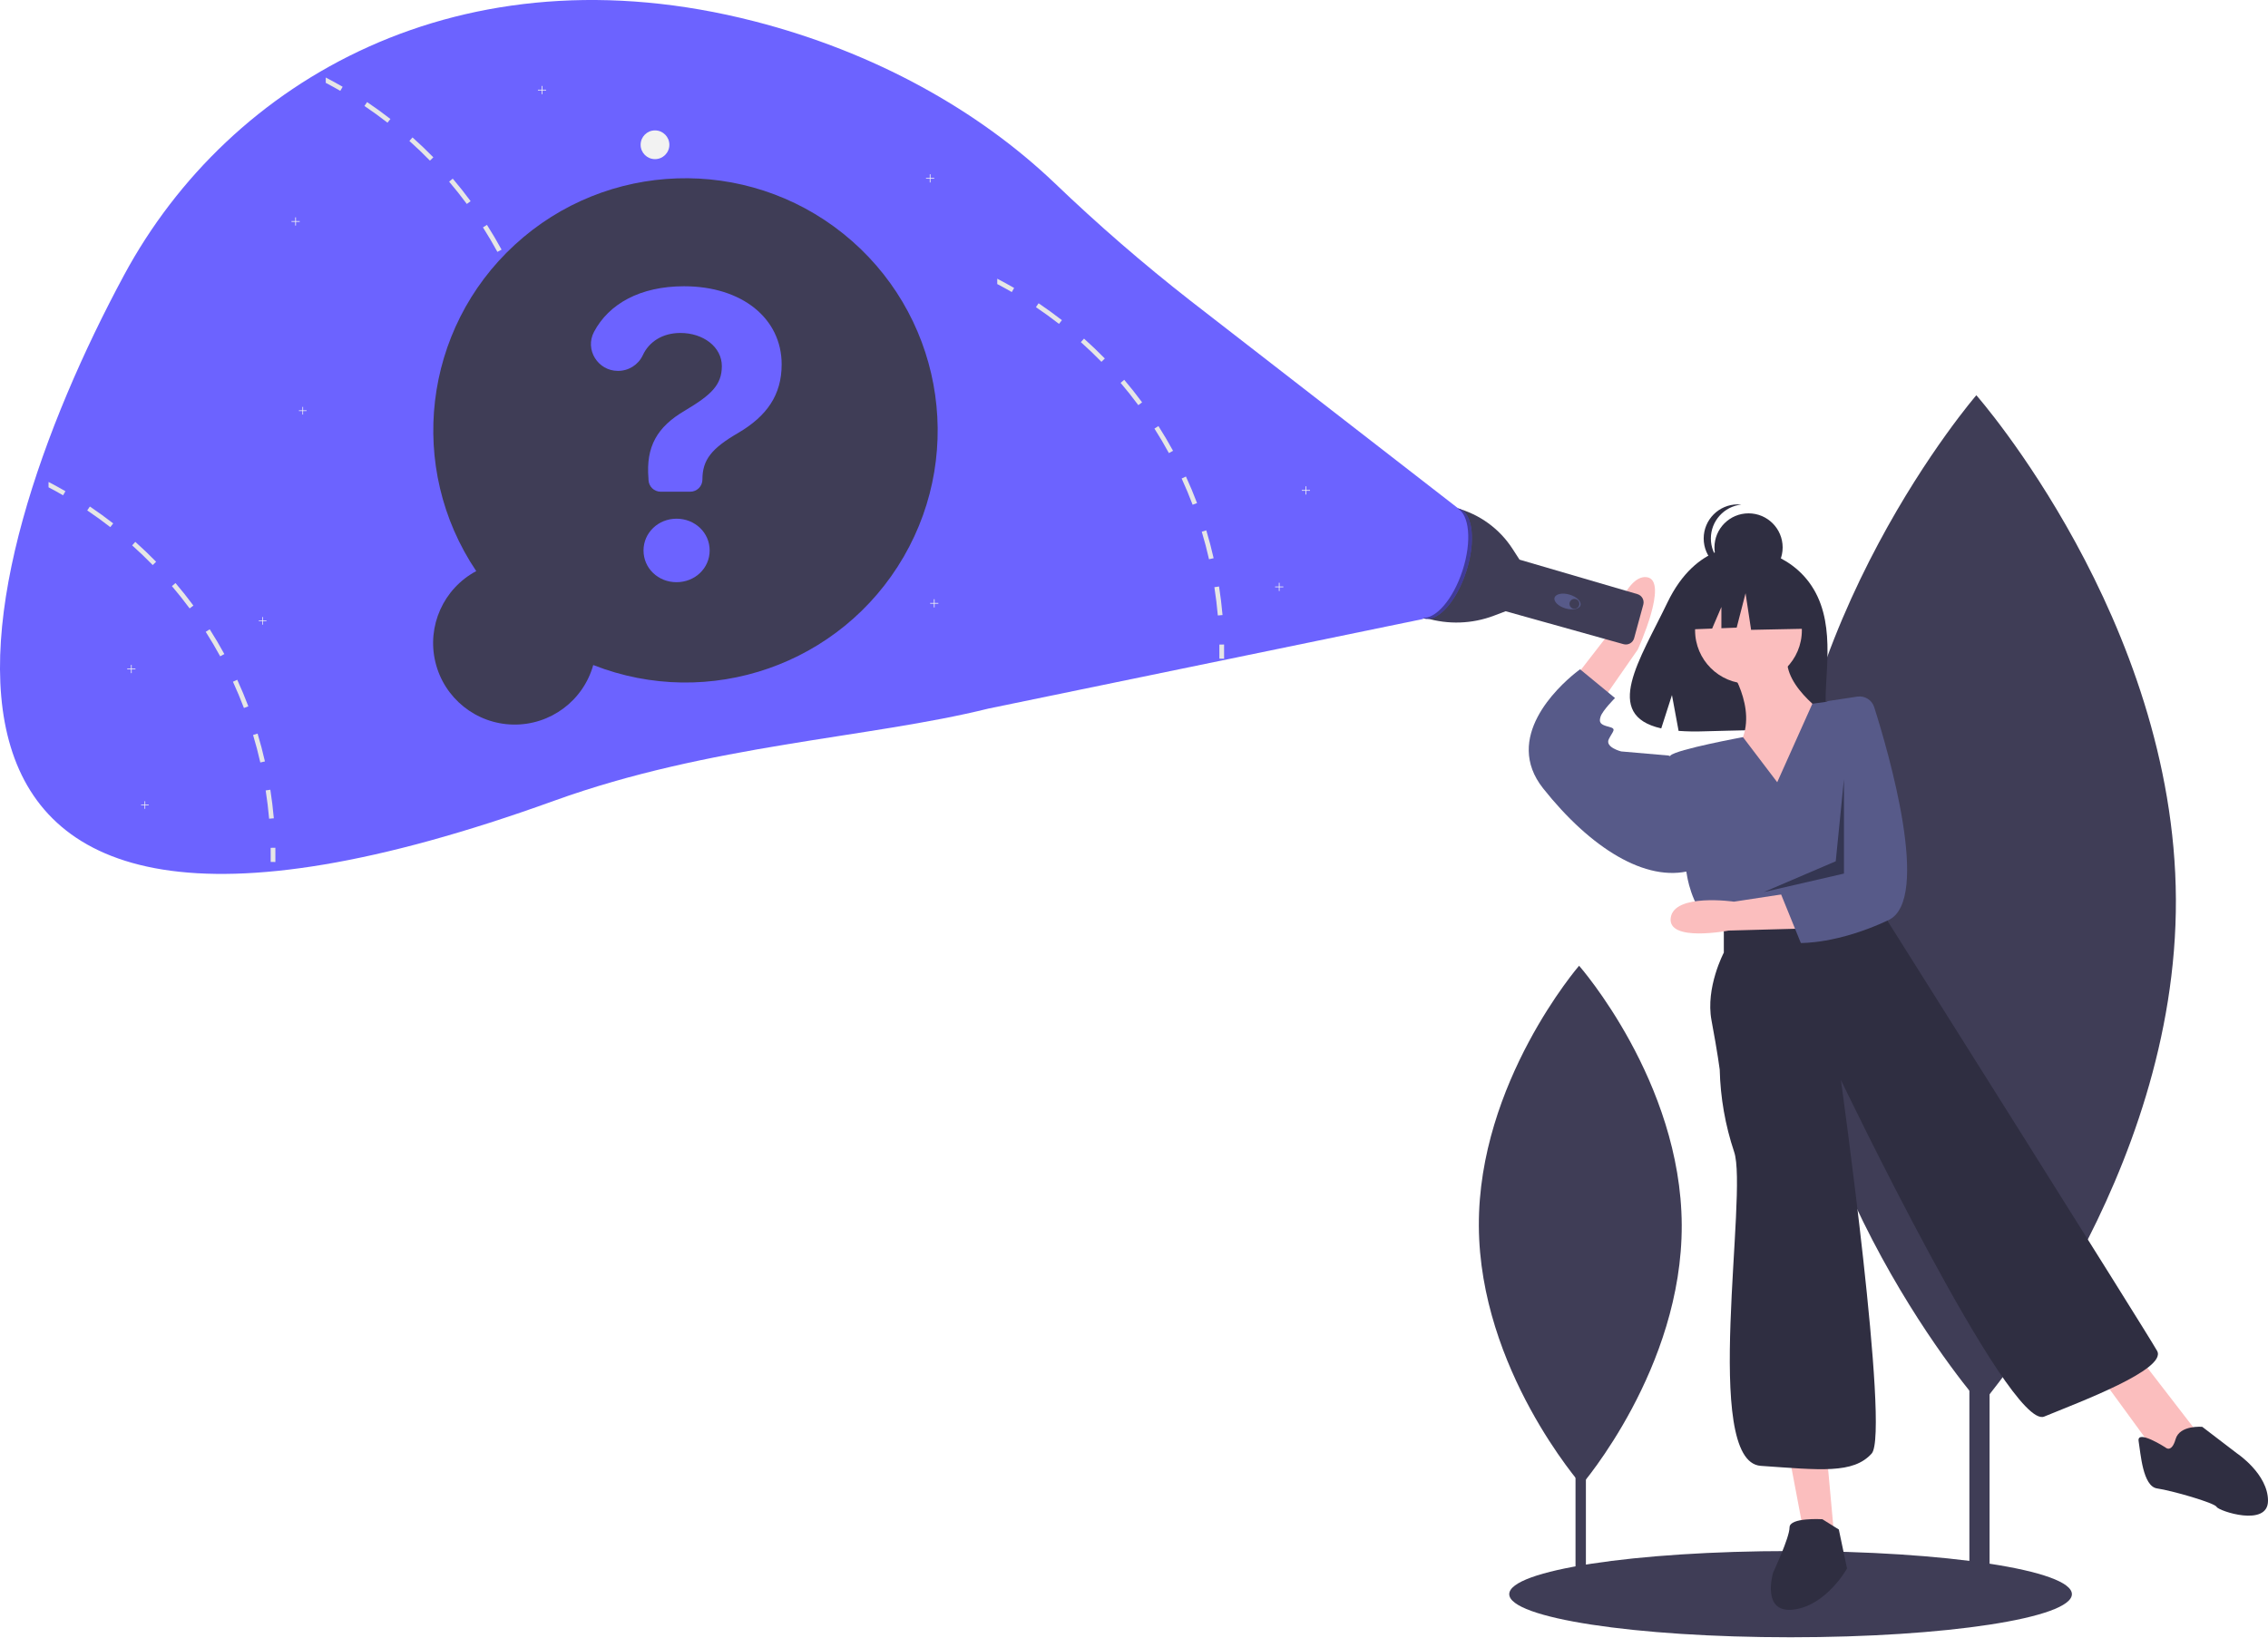
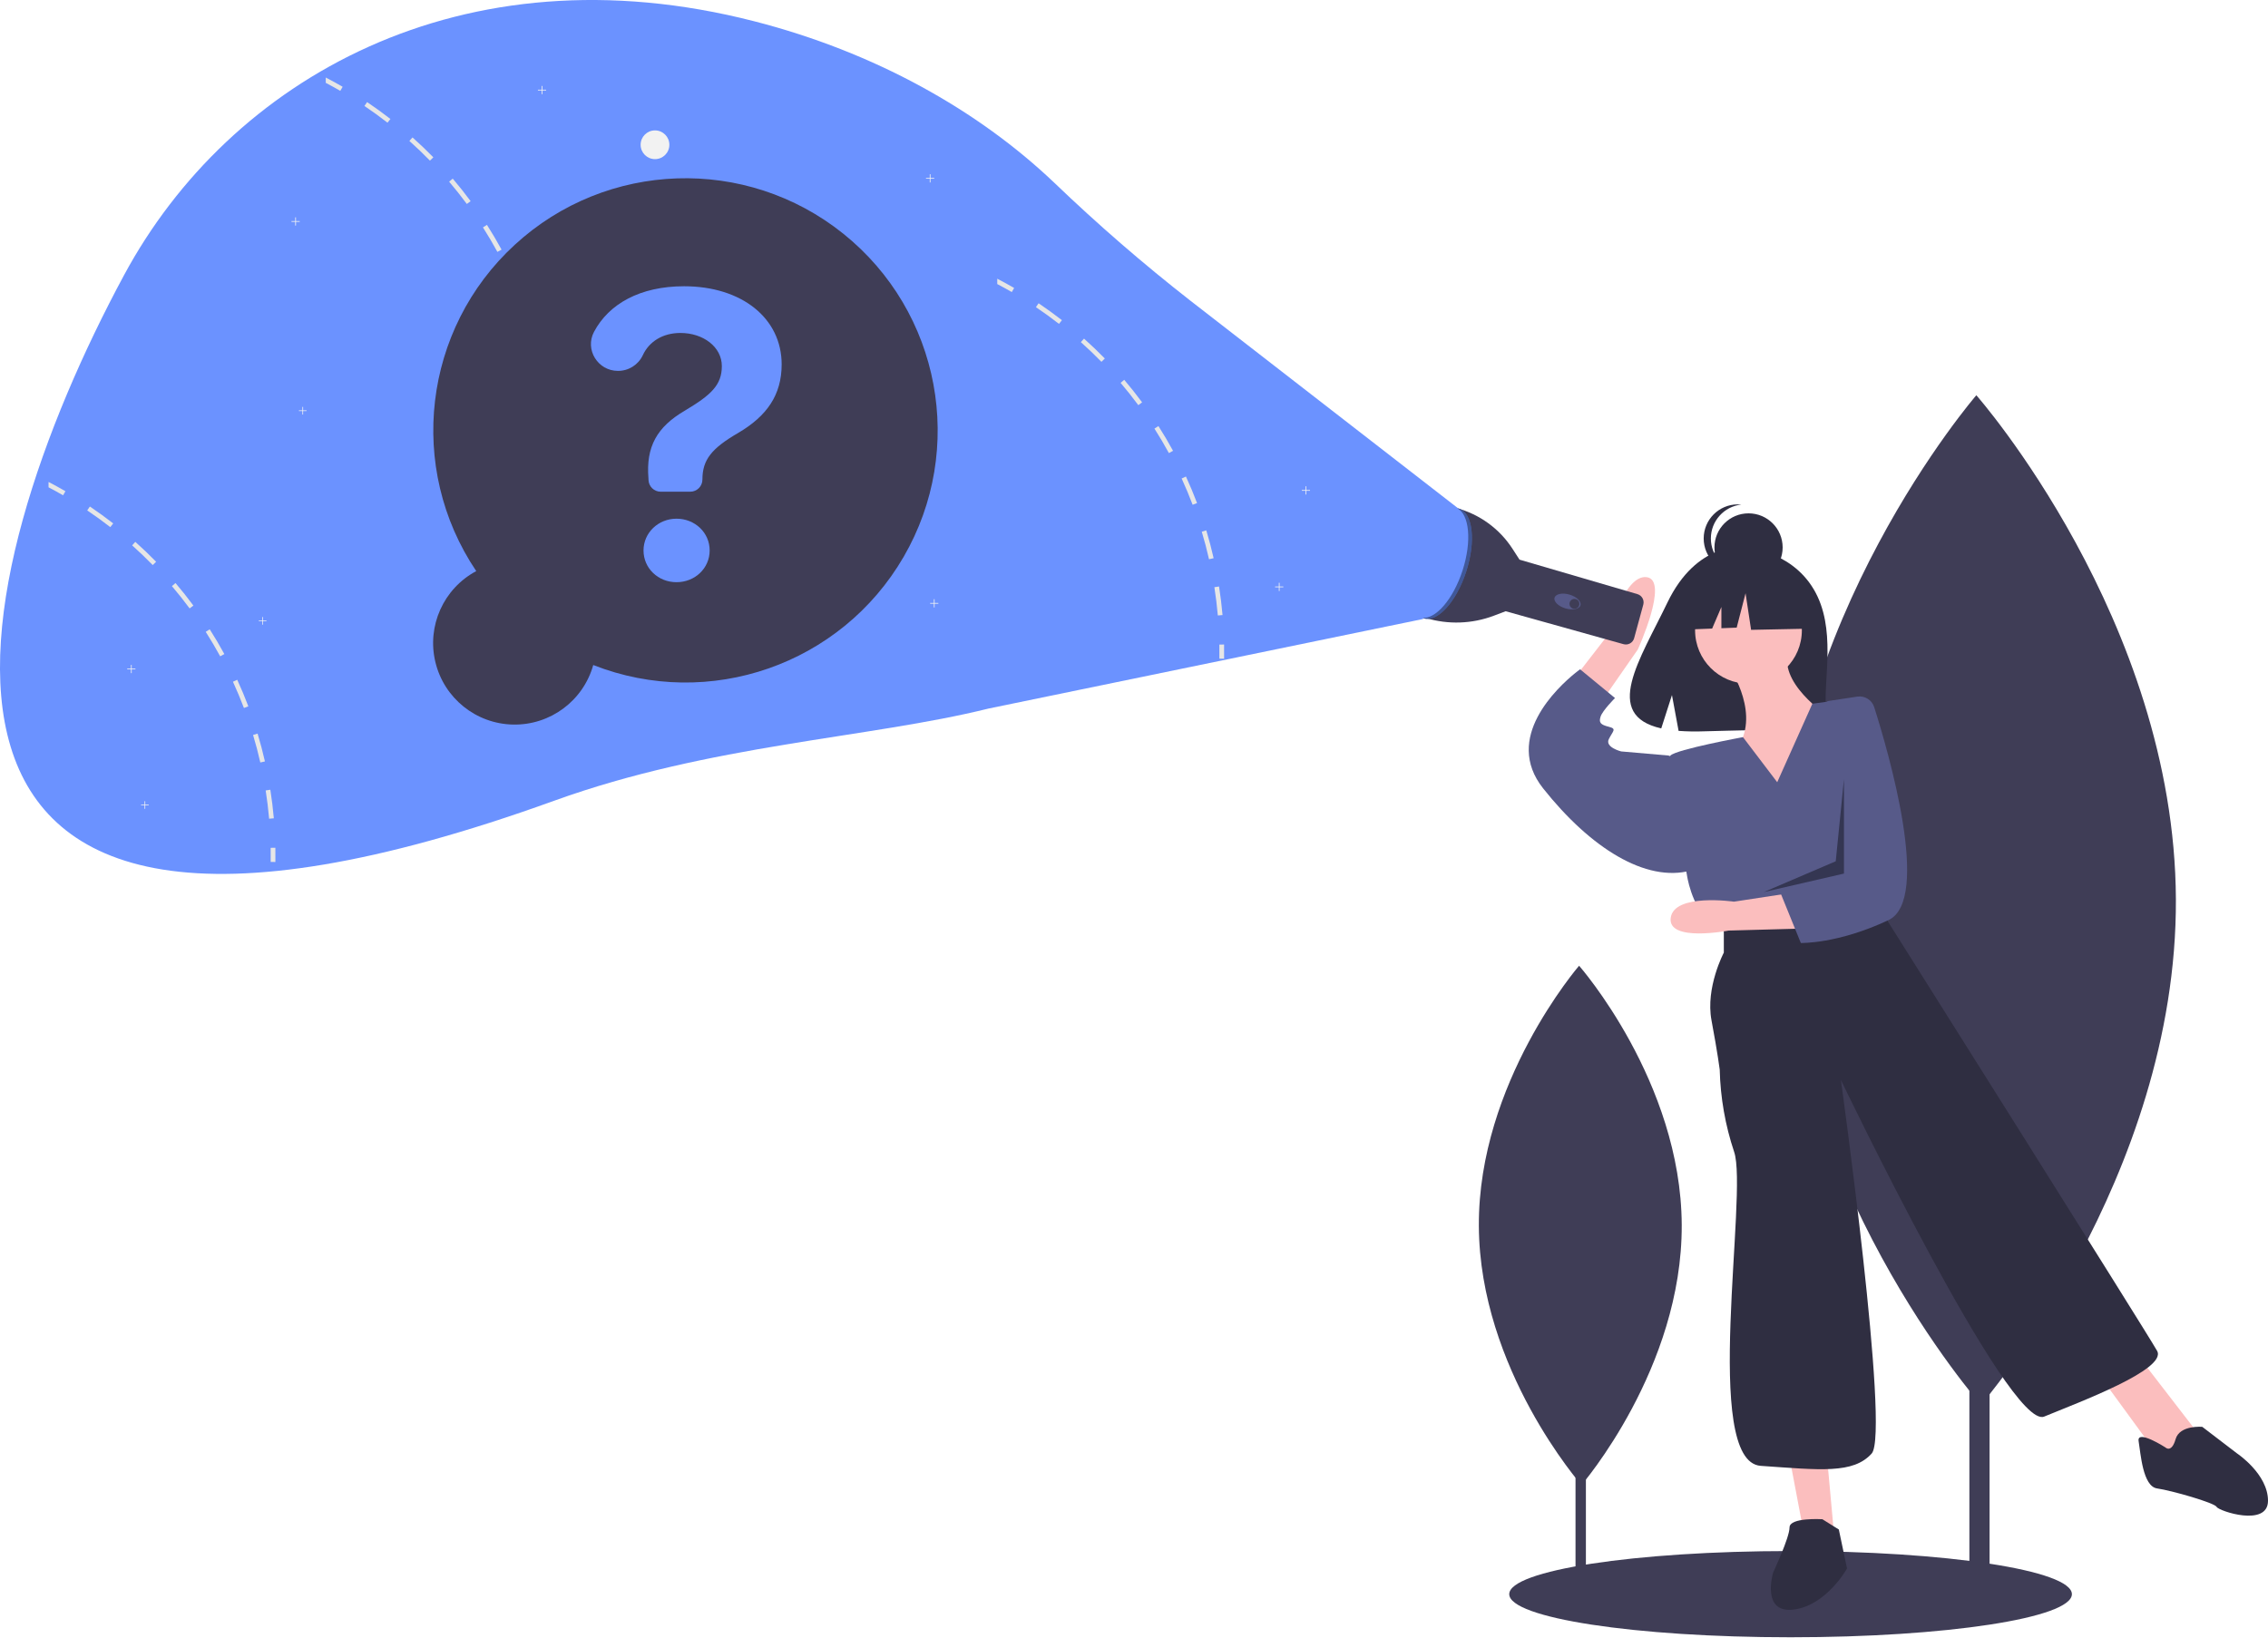
<svg xmlns="http://www.w3.org/2000/svg" id="b7da5827-4560-4d63-9360-f6e9beb837fe" data-name="Layer 1" width="1104.469" height="797.515" viewBox="0 0 1104.469 797.515">
  <rect x="959.049" y="388.464" width="9.832" height="388.345" fill="#3f3d56" />
  <path d="M1107.38,489.196c.626,135.795-94.913,246.321-94.913,246.321s-96.553-109.641-97.179-245.435,94.913-246.321,94.913-246.321S1106.754,353.401,1107.38,489.196Z" transform="translate(-47.76569 -51.24247)" fill="#3f3d56" />
  <rect x="767.244" y="571.186" width="5.057" height="199.735" fill="#3f3d56" />
  <path d="M866.733,647.882c.322,69.842-48.816,126.689-48.816,126.689s-49.66-56.391-49.982-126.233,48.816-126.689,48.816-126.689S866.411,578.04,866.733,647.882Z" transform="translate(-47.76569 -51.24247)" fill="#3f3d56" />
  <ellipse cx="871.969" cy="776.515" rx="137" ry="21" fill="#3f3d56" />
  <path d="M931.034,338.324c-11.607-19.612-34.57-20.526-34.57-20.526s-22.376-2.861-36.731,27.008c-13.379,27.841-31.845,54.722-2.973,61.239l5.215-16.232,3.23,17.44a112.967,112.967,0,0,0,12.353.211c30.92-.998,60.366.292,59.418-10.803C935.715,381.911,942.202,357.194,931.034,338.324Z" transform="translate(-47.76569 -51.24247)" fill="#2f2e41" />
  <path d="M889.234,375.258s15,21,6,38,21,35,21,35l22-48s-26-17-19-33Z" transform="translate(-47.76569 -51.24247)" fill="#fbbebe" />
  <circle cx="851.469" cy="307.015" r="26" fill="#fbbebe" />
  <path d="M809.255,388.313l21.728-28.034s7.651-29.385,18.731-27.895-4.377,35.24-4.377,35.24l-21.589,31.031Z" transform="translate(-47.76569 -51.24247)" fill="#fbbebe" />
  <polygon points="871.469 710.015 878.469 747.015 893.469 751.015 889.469 707.015 871.469 710.015" fill="#fbbebe" />
  <polygon points="1022.469 670.015 1049.469 707.015 1060.469 712.015 1069.469 697.015 1042.469 662.015 1022.469 670.015" fill="#fbbebe" />
  <path d="M913.234,432.258l-16.681-21.959s-32.319,5.959-35.319,8.959,8,58,8,58,2,15,11,23l9,6,74-15,2.782-32.926a86.41,86.41,0,0,0-22.782-66.074l0,0-12.876,1.76Z" transform="translate(-47.76569 -51.24247)" fill="#575a89" />
  <path d="M865.234,421.258l-5-2-23-2s-8-2-6-6,4-5,0-6-5-2-4-5,7-9,7-9l-17-14s-.92.651-2.407,1.855c-8.44,6.834-35.147,31.489-15.593,56.145,23,29,50,46,72,40Z" transform="translate(-47.76569 -51.24247)" fill="#575a89" />
  <path d="M887.234,501.258v14s-9,17-6,33,4,24,4,24a136.533,136.533,0,0,0,7,40c7,20-16,151,13,153s45,4,54-6-15-182-15-182,82,171,99,164,60-23,55-32-131-209-131-209l-4-9Z" transform="translate(-47.76569 -51.24247)" fill="#2f2e41" />
  <path d="M935.234,791.258s-16-1-16,4-8,22-8,22-6,20,10,18,26-20,26-20l-4-19Z" transform="translate(-47.76569 -51.24247)" fill="#2f2e41" />
  <path d="M1102.234,756.258s-14-9-13-3,2,22,9,23,28,7,29,9,25,10,25-3-15-23-15-23l-17-13s-11-1-13,6S1102.234,756.258,1102.234,756.258Z" transform="translate(-47.76569 -51.24247)" fill="#2f2e41" />
  <circle cx="851.508" cy="266.654" r="16.604" fill="#2f2e41" />
  <path d="M880.922,313.528a16.604,16.604,0,0,1,14.856-16.51,16.772,16.772,0,0,0-1.748-.093,16.604,16.604,0,1,0,0,33.208,16.772,16.772,0,0,0,1.748-.093A16.604,16.604,0,0,1,880.922,313.528Z" transform="translate(-47.76569 -51.24247)" fill="#2f2e41" />
  <polygon points="878.136 285.191 855.45 273.307 824.12 278.169 817.638 306.797 833.774 306.176 838.282 295.659 838.282 306.003 845.727 305.717 850.048 288.972 852.749 306.797 879.217 306.257 878.136 285.191" fill="#2f2e41" />
  <path d="M924.544,503.574l-34.987.946s-29.854,5.809-28.179-6.241,30.799-7.835,30.799-7.835l31.88-4.863Z" transform="translate(-47.76569 -51.24247)" fill="#fbbebe" />
  <path d="M952.226,390.562a7.467,7.467,0,0,1,8.236,5.128c6.849,21.584,27.951,93.813,6.985,103.723-24.694,11.672-42.714,11.158-42.714,11.158l-9.645-23.748,8.781-8.24,9.374-60.275,4.492-25.55Z" transform="translate(-47.76569 -51.24247)" fill="#575a89" />
  <polygon points="897.969 379.515 893.969 419.515 858.969 434.515 897.969 425.515 897.969 379.515" opacity="0.4" />
  <path d="M756.98,298.705h0a46.84,46.84,0,0,1,27.352,19.87l3.271,5.066.165.21L845.153,340.641a4.183,4.183,0,0,1,2.861,5.115l-4.455,16.335a4.183,4.183,0,0,1-5.161,2.928l-57.4-16.044-.001.002-5.765,2.179a51.515,51.515,0,0,1-33.122,1.126h0Z" transform="translate(-47.76569 -51.24247)" fill="#3f3d56" />
  <ellipse cx="811.107" cy="344.233" rx="3.504" ry="6.57" transform="translate(205.1751 974.7836) rotate(-73.69006)" fill="#575a89" />
  <circle cx="766.716" cy="294.14" r="2.409" fill="#3f3d56" />
-   <ellipse cx="749.694" cy="325.728" rx="28.09" ry="12.703" transform="translate(160.8404 887.1541) rotate(-72.0342)" fill="#6c63ff" />
+   <ellipse cx="749.694" cy="325.728" rx="28.09" ry="12.703" transform="translate(160.8404 887.1541) rotate(-72.0342)" fill="#6b92ff" />
  <path d="M759.994,329.124c4.611-14.22,3.357-27.472-2.711-30.355a5.891,5.891,0,0,1,1.076.238c6.673,2.164,8.204,15.881,3.419,30.639s-14.074,24.967-20.748,22.803a5.863,5.863,0,0,1-.708-.284C746.886,353,755.461,343.104,759.994,329.124Z" transform="translate(-47.76569 -51.24247)" opacity="0.4" />
-   <path d="M757.734,298.758,627.497,197.732a861.922,861.922,0,0,1-66.215-57.386C524.156,104.959,473.758,76.666,415.08,61.602,272.519,25.005,159.582,89.897,108.214,185.181c-78.495,145.604-138.65,381.879,209.394,256.11,76.117-27.506,153.165-30.429,211.586-44.918l211.54-43.616Z" transform="translate(-47.76569 -51.24247)" fill="#6c63ff" />
+   <path d="M757.734,298.758,627.497,197.732a861.922,861.922,0,0,1-66.215-57.386C524.156,104.959,473.758,76.666,415.08,61.602,272.519,25.005,159.582,89.897,108.214,185.181c-78.495,145.604-138.65,381.879,209.394,256.11,76.117-27.506,153.165-30.429,211.586-44.918l211.54-43.616Z" transform="translate(-47.76569 -51.24247)" fill="#6b92ff" />
  <circle cx="318.969" cy="70.515" r="7" fill="#f2f2f2" />
  <polygon points="454.949 86.695 453.127 86.695 453.127 84.873 452.771 84.873 452.771 86.695 450.949 86.695 450.949 87.051 452.771 87.051 452.771 88.873 453.127 88.873 453.127 87.051 454.949 87.051 454.949 86.695" fill="#f2f2f2" />
  <polygon points="637.949 238.695 636.127 238.695 636.127 236.873 635.771 236.873 635.771 238.695 633.949 238.695 633.949 239.051 635.771 239.051 635.771 240.873 636.127 240.873 636.127 239.051 637.949 239.051 637.949 238.695" fill="#f2f2f2" />
  <polygon points="624.949 285.695 623.127 285.695 623.127 283.873 622.771 283.873 622.771 285.695 620.949 285.695 620.949 286.051 622.771 286.051 622.771 287.873 623.127 287.873 623.127 286.051 624.949 286.051 624.949 285.695" fill="#f2f2f2" />
  <polygon points="65.949 325.695 64.127 325.695 64.127 323.873 63.771 323.873 63.771 325.695 61.949 325.695 61.949 326.051 63.771 326.051 63.771 327.873 64.127 327.873 64.127 326.051 65.949 326.051 65.949 325.695" fill="#f2f2f2" />
  <polygon points="145.949 107.695 144.127 107.695 144.127 105.873 143.771 105.873 143.771 107.695 141.949 107.695 141.949 108.051 143.771 108.051 143.771 109.873 144.127 109.873 144.127 108.051 145.949 108.051 145.949 107.695" fill="#f2f2f2" />
  <polygon points="456.949 293.695 455.127 293.695 455.127 291.873 454.771 291.873 454.771 293.695 452.949 293.695 452.949 294.051 454.771 294.051 454.771 295.873 455.127 295.873 455.127 294.051 456.949 294.051 456.949 293.695" fill="#f2f2f2" />
  <polygon points="265.949 43.695 264.127 43.695 264.127 41.873 263.771 41.873 263.771 43.695 261.949 43.695 261.949 44.051 263.771 44.051 263.771 45.873 264.127 45.873 264.127 44.051 265.949 44.051 265.949 43.695" fill="#f2f2f2" />
  <path d="M314.415,238.915l-2.27.35c.71,4.54,1.27,9.18,1.68,13.77l2.29-.2C315.705,248.185,315.135,243.505,314.415,238.915Z" transform="translate(-47.76569 -51.24247)" fill="#e6e6e6" />
  <path d="M308.205,211.575l-2.2.67c1.33,4.4,2.52,8.91,3.53,13.4l2.25-.51C310.755,220.595,309.545,216.035,308.205,211.575Z" transform="translate(-47.76569 -51.24247)" fill="#e6e6e6" />
  <path d="M298.295,185.355l-2.09.96c1.92,4.19,3.72,8.49,5.35,12.79l2.15-.81C302.055,193.945,300.245,189.585,298.295,185.355Z" transform="translate(-47.76569 -51.24247)" fill="#e6e6e6" />
  <path d="M284.895,160.775l-1.94,1.23c2.47,3.88,4.84,7.9,7.04,11.93l2.02-1.1C289.795,168.755,287.395,164.695,284.895,160.775Z" transform="translate(-47.76569 -51.24247)" fill="#e6e6e6" />
  <path d="M268.235,138.245l-1.75,1.49c2.98,3.5,5.88,7.16,8.62,10.86l1.84-1.37C274.185,145.485,271.255,141.785,268.235,138.245Z" transform="translate(-47.76569 -51.24247)" fill="#e6e6e6" />
  <path d="M248.655,118.185l-1.53,1.71c3.44,3.07,6.81,6.3,10.02,9.59l1.65-1.61C255.545,124.545,252.135,121.285,248.655,118.185Z" transform="translate(-47.76569 -51.24247)" fill="#e6e6e6" />
  <path d="M226.535,100.965l-1.29,1.9c3.82,2.57,7.6,5.31,11.23,8.14l1.42-1.81C234.215,106.335,230.395,103.565,226.535,100.965Z" transform="translate(-47.76569 -51.24247)" fill="#e6e6e6" />
  <path d="M206.405,89.005v2.6c2.39,1.25,4.76,2.56,7.08,3.9l1.15-1.99Q210.585,91.175,206.405,89.005Z" transform="translate(-47.76569 -51.24247)" fill="#e6e6e6" />
  <path d="M314.57,267.221l2.299-.042c.042,2.321.045,4.655.009,6.936l-2.298-.036C314.614,271.824,314.611,269.516,314.57,267.221Z" transform="translate(-47.76569 -51.24247)" fill="#e6e6e6" />
  <path d="M179.415,435.915l-2.27.35c.71,4.54,1.27,9.18,1.68,13.77l2.29-.2C180.705,445.185,180.135,440.505,179.415,435.915Z" transform="translate(-47.76569 -51.24247)" fill="#e6e6e6" />
  <path d="M173.205,408.575l-2.2.67c1.33,4.4,2.52,8.91,3.53,13.4l2.25-.51C175.755,417.595,174.545,413.035,173.205,408.575Z" transform="translate(-47.76569 -51.24247)" fill="#e6e6e6" />
  <path d="M163.295,382.355l-2.09.96c1.92,4.19,3.72,8.49,5.35,12.79l2.15-.81C167.055,390.945,165.245,386.585,163.295,382.355Z" transform="translate(-47.76569 -51.24247)" fill="#e6e6e6" />
  <path d="M149.895,357.775l-1.94,1.23c2.47,3.88,4.84,7.9,7.04,11.93l2.02-1.1C154.795,365.755,152.395,361.695,149.895,357.775Z" transform="translate(-47.76569 -51.24247)" fill="#e6e6e6" />
  <path d="M133.235,335.245l-1.75,1.49c2.98,3.5,5.88,7.16,8.62,10.86l1.84-1.37C139.185,342.485,136.255,338.785,133.235,335.245Z" transform="translate(-47.76569 -51.24247)" fill="#e6e6e6" />
  <path d="M113.655,315.185l-1.53,1.71c3.44,3.07,6.81,6.3,10.02,9.59l1.65-1.61C120.545,321.545,117.135,318.285,113.655,315.185Z" transform="translate(-47.76569 -51.24247)" fill="#e6e6e6" />
  <path d="M91.535,297.965l-1.29,1.9c3.82,2.57,7.6,5.31,11.23,8.14l1.42-1.81C99.215,303.335,95.395,300.565,91.535,297.965Z" transform="translate(-47.76569 -51.24247)" fill="#e6e6e6" />
  <path d="M71.405,286.005v2.6c2.39,1.25,4.76,2.56,7.08,3.9l1.15-1.99Q75.585,288.175,71.405,286.005Z" transform="translate(-47.76569 -51.24247)" fill="#e6e6e6" />
  <path d="M179.57,464.221l2.299-.042c.042,2.321.045,4.655.009,6.936l-2.298-.036C179.614,468.824,179.611,466.516,179.57,464.221Z" transform="translate(-47.76569 -51.24247)" fill="#e6e6e6" />
  <path d="M641.415,336.915l-2.27.35c.71,4.54,1.27,9.18,1.68,13.77l2.29-.2C642.705,346.185,642.135,341.505,641.415,336.915Z" transform="translate(-47.76569 -51.24247)" fill="#e6e6e6" />
  <path d="M635.205,309.575l-2.2.67c1.33,4.4,2.52,8.91,3.53,13.4l2.25-.51C637.755,318.595,636.545,314.035,635.205,309.575Z" transform="translate(-47.76569 -51.24247)" fill="#e6e6e6" />
  <path d="M625.295,283.355l-2.09.96c1.92,4.19,3.72,8.49,5.35,12.79l2.15-.81C629.055,291.945,627.245,287.585,625.295,283.355Z" transform="translate(-47.76569 -51.24247)" fill="#e6e6e6" />
  <path d="M611.895,258.775l-1.94,1.23c2.47,3.88,4.84,7.9,7.04,11.93l2.02-1.1C616.795,266.755,614.395,262.695,611.895,258.775Z" transform="translate(-47.76569 -51.24247)" fill="#e6e6e6" />
  <path d="M595.235,236.245l-1.75,1.49c2.98,3.5,5.88,7.16,8.62,10.86l1.84-1.37C601.185,243.485,598.255,239.785,595.235,236.245Z" transform="translate(-47.76569 -51.24247)" fill="#e6e6e6" />
  <path d="M575.655,216.185l-1.53,1.71c3.44,3.07,6.81,6.3,10.02,9.59l1.65-1.61C582.545,222.545,579.135,219.285,575.655,216.185Z" transform="translate(-47.76569 -51.24247)" fill="#e6e6e6" />
  <path d="M553.535,198.965l-1.29,1.9c3.82,2.57,7.6,5.31,11.23,8.14l1.42-1.81C561.215,204.335,557.395,201.565,553.535,198.965Z" transform="translate(-47.76569 -51.24247)" fill="#e6e6e6" />
  <path d="M533.405,187.005v2.6c2.39,1.25,4.76,2.56,7.08,3.9l1.15-1.99Q537.585,189.175,533.405,187.005Z" transform="translate(-47.76569 -51.24247)" fill="#e6e6e6" />
  <path d="M641.57,365.221l2.299-.042c.042,2.321.045,4.655.009,6.936l-2.298-.036C641.614,369.824,641.611,367.516,641.57,365.221Z" transform="translate(-47.76569 -51.24247)" fill="#e6e6e6" />
  <polygon points="149.295 199.895 147.6 199.895 147.6 198.199 147.269 198.199 147.269 199.895 145.573 199.895 145.573 200.225 147.269 200.225 147.269 201.921 147.6 201.921 147.6 200.225 149.295 200.225 149.295 199.895" fill="#f2f2f2" />
  <polygon points="129.754 302.252 128.059 302.252 128.059 300.556 127.728 300.556 127.728 302.252 126.032 302.252 126.032 302.583 127.728 302.583 127.728 304.278 128.059 304.278 128.059 302.583 129.754 302.583 129.754 302.252" fill="#f2f2f2" />
  <polygon points="72.417 391.959 70.721 391.959 70.721 390.264 70.39 390.264 70.39 391.959 68.695 391.959 68.695 392.29 70.39 392.29 70.39 393.986 70.721 393.986 70.721 392.29 72.417 392.29 72.417 391.959" fill="#f2f2f2" />
  <path d="M279.684,329.425a122.811,122.811,0,1,1,56.982,45.751,39.726,39.726,0,1,1-56.982-45.751Z" transform="translate(-47.76569 -51.24247)" fill="#3f3d56" />
-   <path d="M380.894,190.679c28.154,0,47.524,15.616,47.524,38.064,0,14.865-7.207,25.151-21.097,33.334-13.063,7.583-17.493,13.139-17.493,22.748h0a5.931,5.931,0,0,1-5.931,5.931H369.504a5.931,5.931,0,0,1-5.928-5.724l-.026-.732c-1.276-15.466,4.129-25.076,17.718-33.034,12.688-7.583,18.019-12.388,18.019-21.697s-9.009-16.142-20.196-16.142c-8.503,0-15.231,4.139-18.318,10.896a13.252,13.252,0,0,1-12.112,7.573h0c-9.752,0-16.194-10.371-11.634-18.99C344.243,199.271,359.465,190.679,380.894,190.679ZM361.148,319.362c0-8.634,7.207-15.466,16.067-15.466,8.934,0,16.142,6.757,16.142,15.466s-7.207,15.466-16.142,15.466-16.067-6.757-16.067-15.466Z" transform="translate(-47.76569 -51.24247)" fill="#6c63ff" />
+   <path d="M380.894,190.679c28.154,0,47.524,15.616,47.524,38.064,0,14.865-7.207,25.151-21.097,33.334-13.063,7.583-17.493,13.139-17.493,22.748h0a5.931,5.931,0,0,1-5.931,5.931H369.504a5.931,5.931,0,0,1-5.928-5.724l-.026-.732c-1.276-15.466,4.129-25.076,17.718-33.034,12.688-7.583,18.019-12.388,18.019-21.697s-9.009-16.142-20.196-16.142c-8.503,0-15.231,4.139-18.318,10.896a13.252,13.252,0,0,1-12.112,7.573h0c-9.752,0-16.194-10.371-11.634-18.99C344.243,199.271,359.465,190.679,380.894,190.679ZM361.148,319.362c0-8.634,7.207-15.466,16.067-15.466,8.934,0,16.142,6.757,16.142,15.466s-7.207,15.466-16.142,15.466-16.067-6.757-16.067-15.466Z" transform="translate(-47.76569 -51.24247)" fill="#6b92ff" />
</svg>
